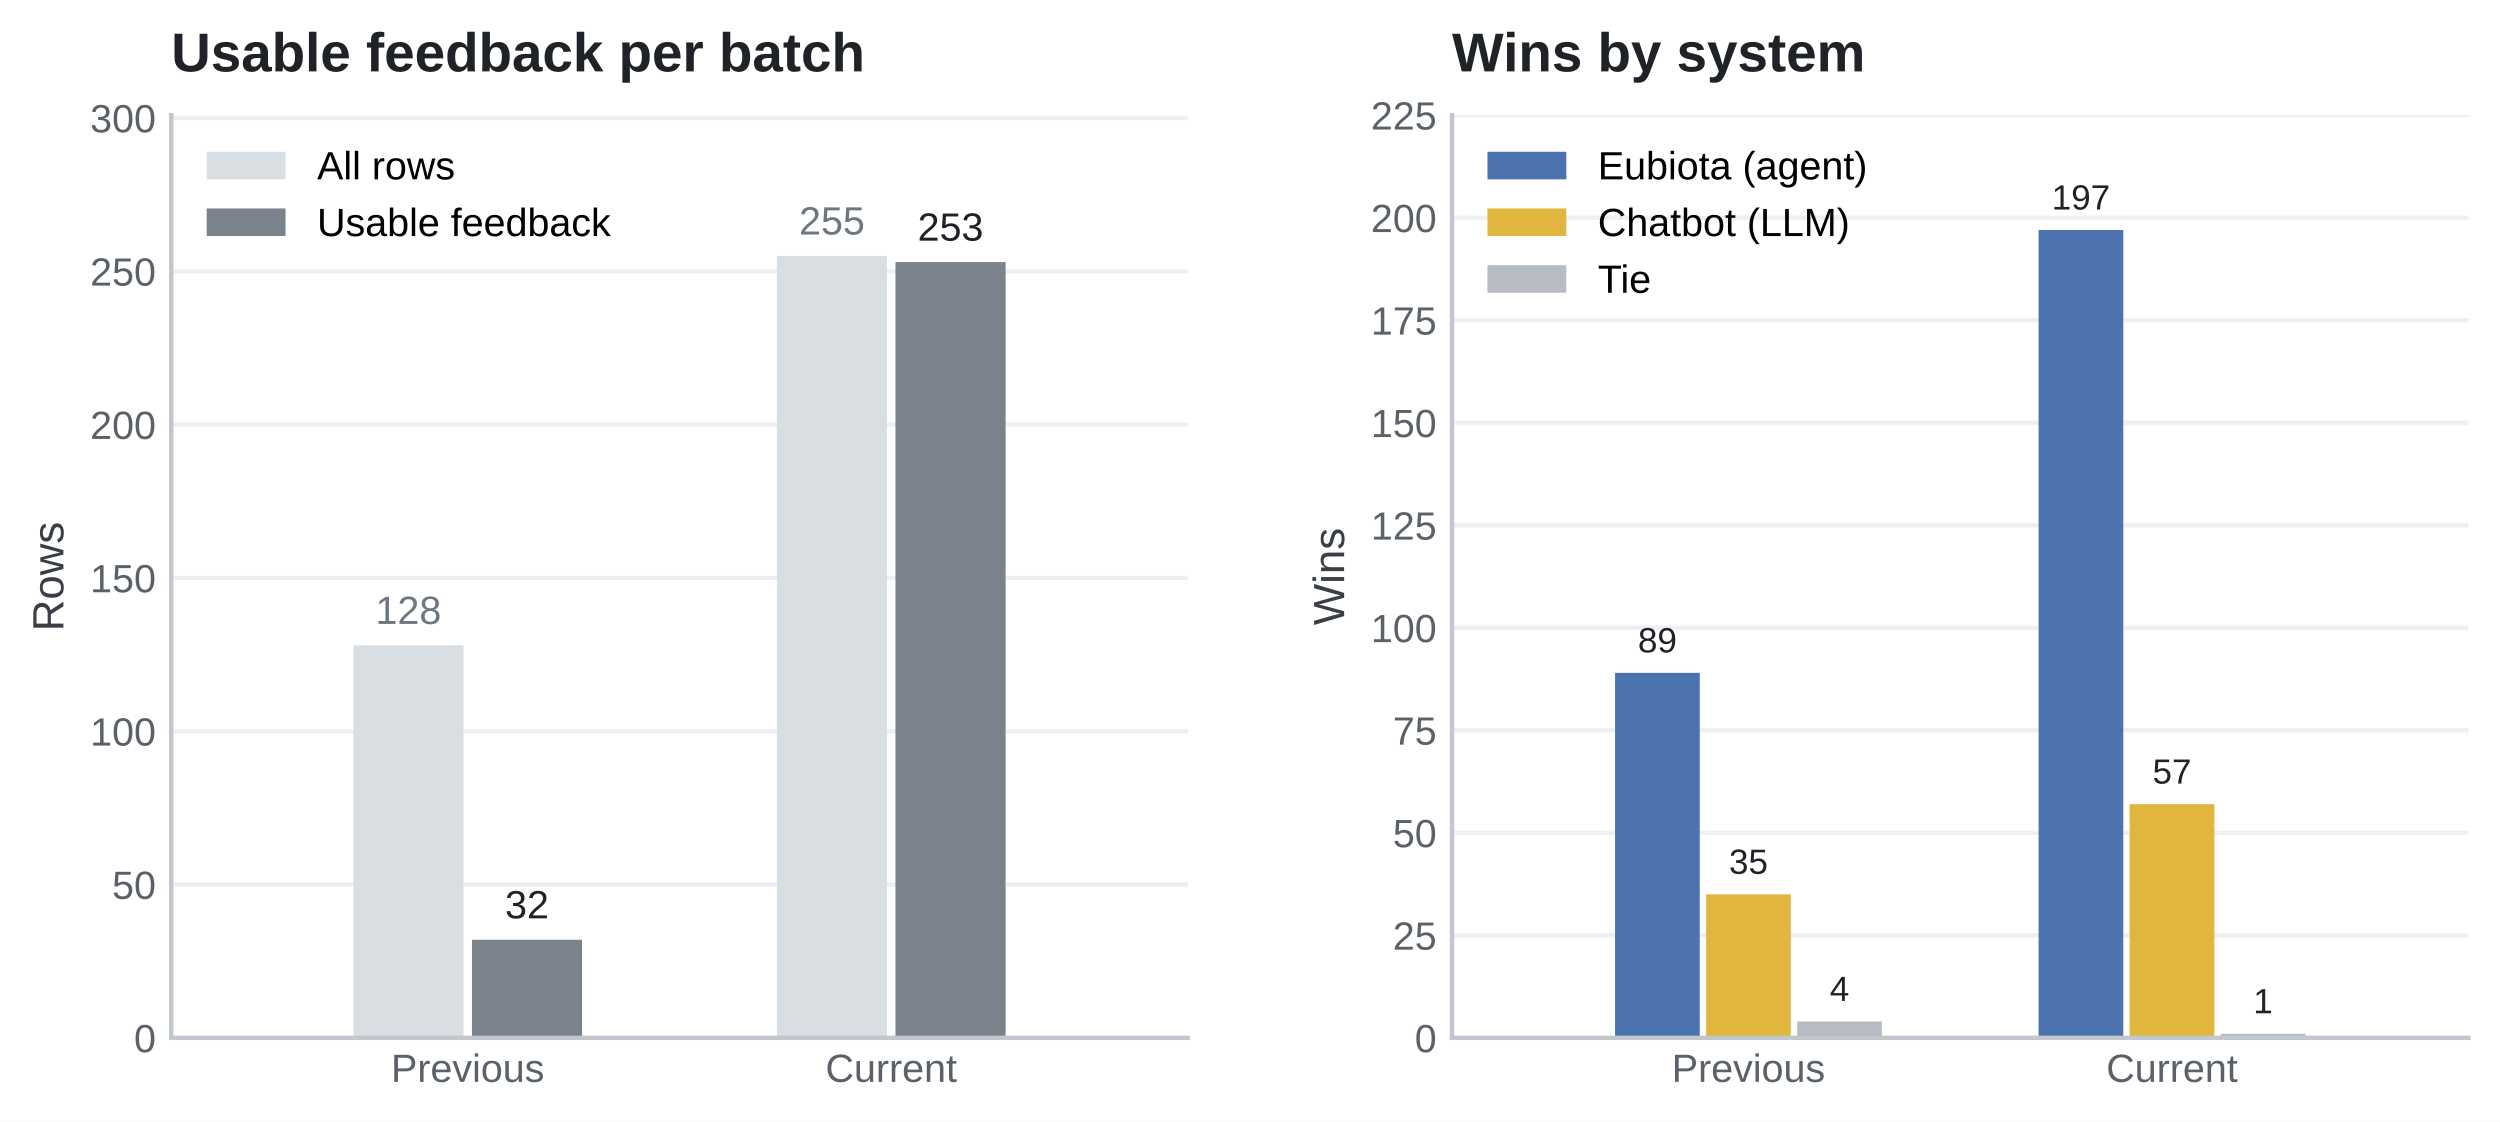
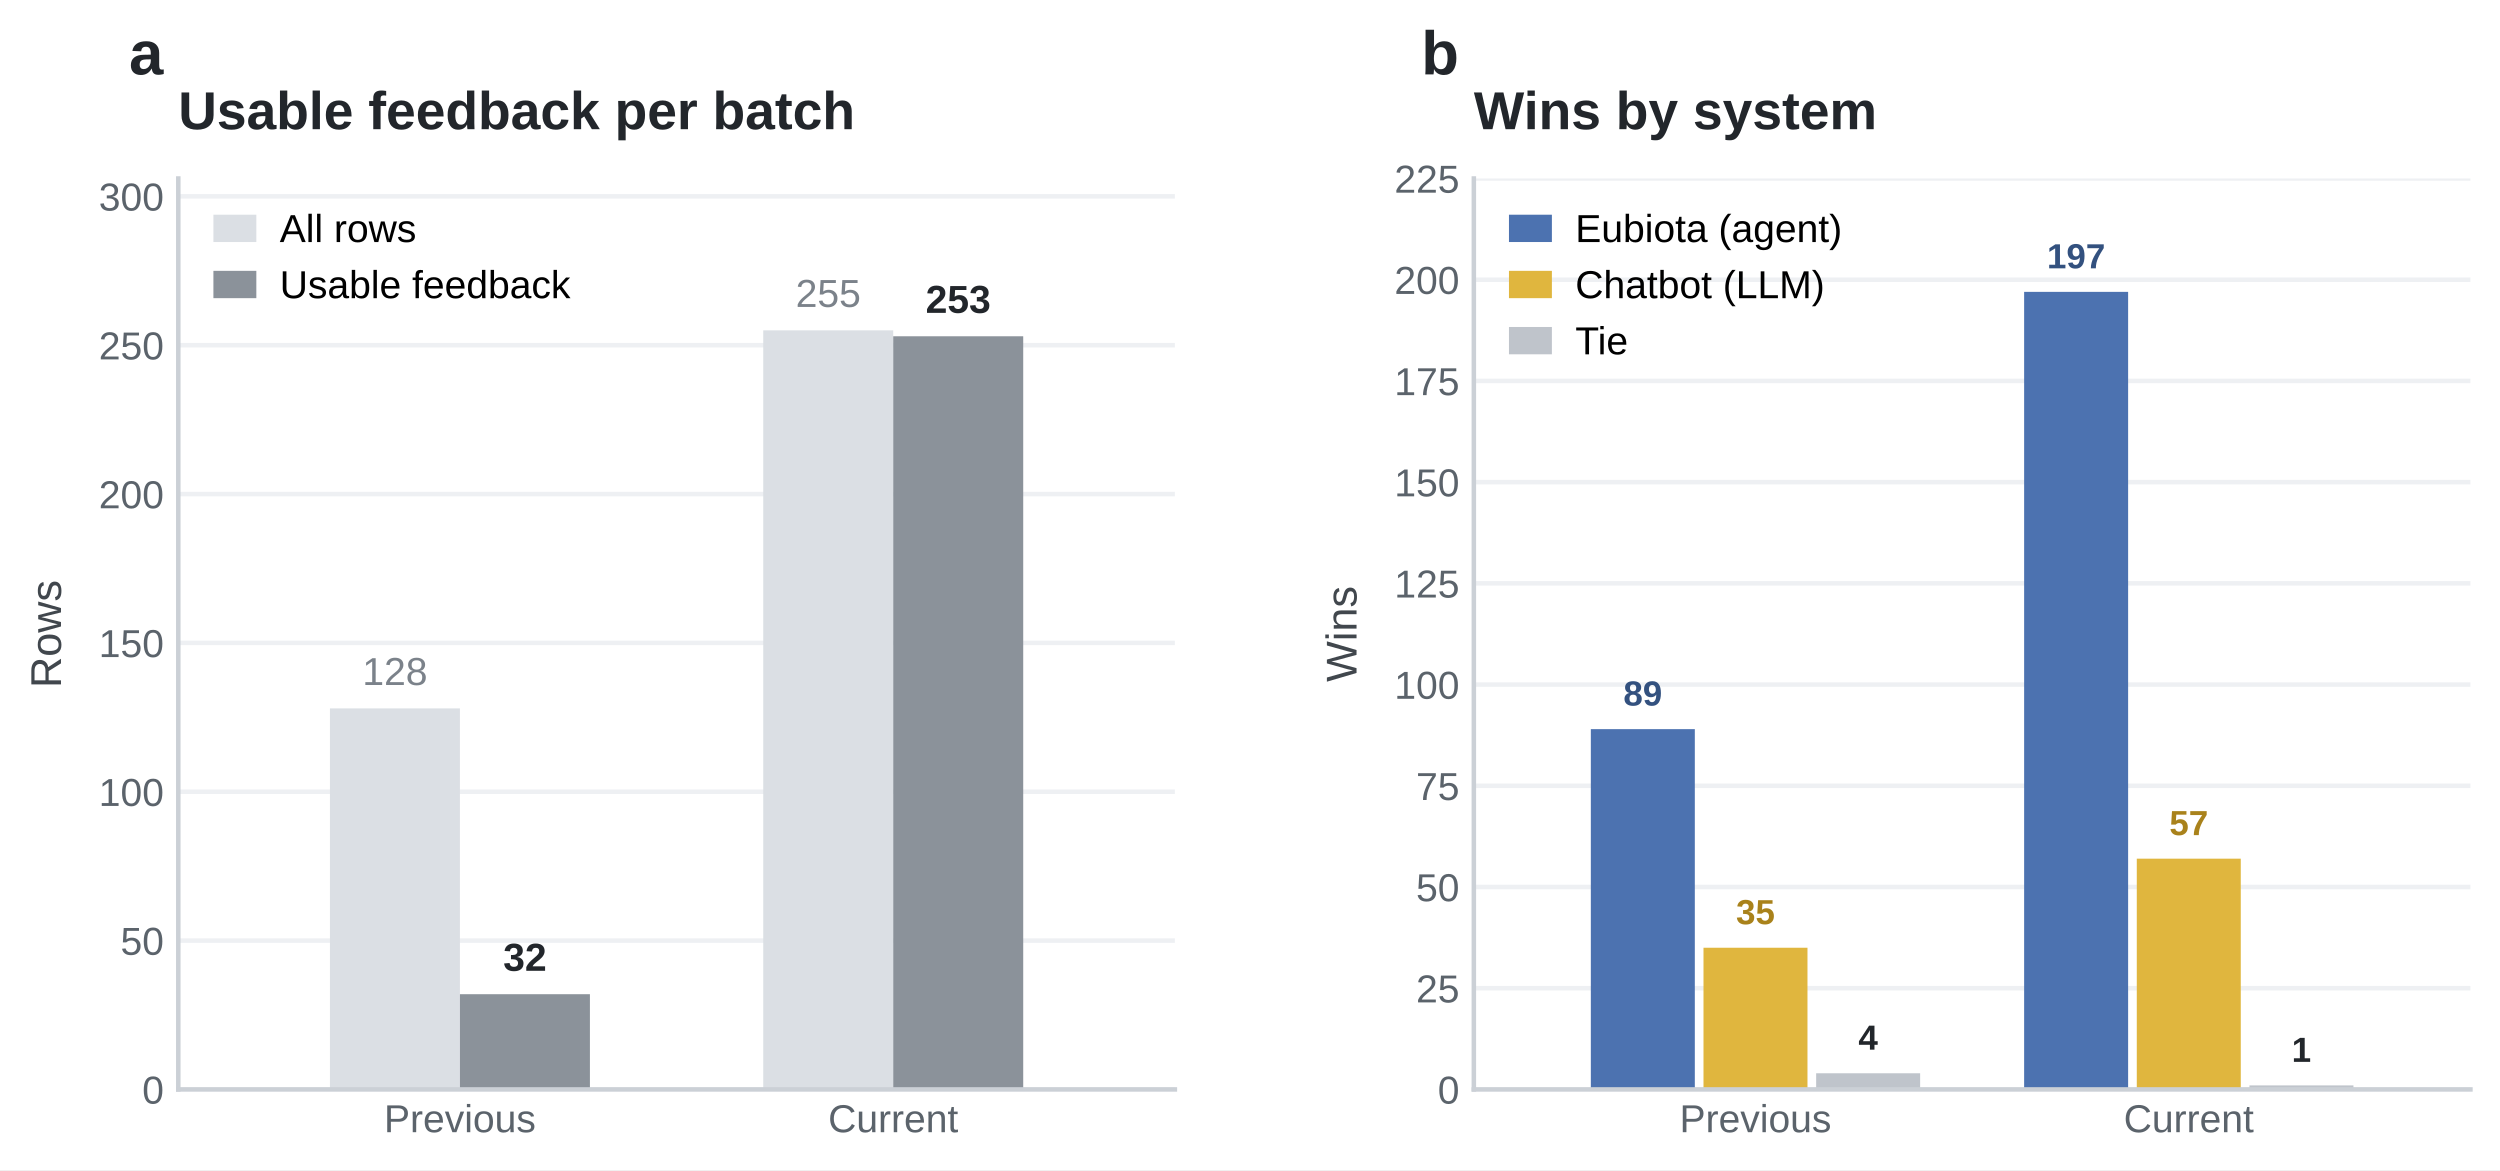
- <svg xmlns="http://www.w3.org/2000/svg" width="570.819pt" height="256.119pt" viewBox="0 0 570.819 256.119" version="1.1">
+ <svg xmlns="http://www.w3.org/2000/svg" width="608.603pt" height="284.829pt" viewBox="0 0 608.603 284.829" version="1.1">
  <defs>
    <style type="text/css">*{stroke-linejoin: round; stroke-linecap: butt}</style>
  </defs>
  <g id="figure_1">
    <g id="patch_1">
-       <path d="M 0 256.119  L 570.819 256.119  L 570.819 0  L 0 0  z " style="fill: #ffffff" />
+       <path d="M 0 284.829  L 608.603 284.829  L 608.603 0  L 0 0  z " style="fill: #ffffff" />
    </g>
    <g id="axes_1">
      <g id="patch_2">
-         <path d="M 39.099 236.972  L 271.188 236.972  L 271.188 26.3  L 39.099 26.3  z " style="fill: #ffffff" />
+         <path d="M 43.403 265.213  L 286.011 265.213  L 286.011 43.453  L 43.403 43.453  z " style="fill: #ffffff" />
      </g>
      <g id="matplotlib.axis_1">
        <g id="xtick_1">
          <g id="line2d_1" />
          <g id="text_1">
-             <text style="font-size: 9px; font-family: 'Arial'; text-anchor: middle; fill: #5a6169" x="106.792" y="247.025" transform="rotate(-0 106.7918 247.0246)">Previous</text>
+             <text style="font-size: 9.5px; font-family: 'Arial'; text-anchor: middle; fill: #5b636b" x="111.966" y="275.629" transform="rotate(-0 111.966 275.6294)">Previous</text>
          </g>
        </g>
        <g id="xtick_2">
          <g id="line2d_2" />
          <g id="text_2">
-             <text style="font-size: 9px; font-family: 'Arial'; text-anchor: middle; fill: #5a6169" x="203.495" y="247.025" transform="rotate(-0 203.4953 247.0246)">Current</text>
+             <text style="font-size: 9.5px; font-family: 'Arial'; text-anchor: middle; fill: #5b636b" x="217.448" y="275.629" transform="rotate(-0 217.448 275.6294)">Current</text>
          </g>
        </g>
      </g>
      <g id="matplotlib.axis_2">
        <g id="ytick_1">
          <g id="line2d_3">
-             <path d="M 39.099 236.972  L 271.188 236.972  " clip-path="url(#p1c794233eb)" style="fill: none; stroke: #edeff2; stroke-linecap: square" />
+             <path d="M 43.403 265.213  L 286.011 265.213  " clip-path="url(#pa8bf73349f)" style="fill: none; stroke: #eef0f3; stroke-width: 1.1; stroke-linecap: square" />
          </g>
          <g id="line2d_4" />
          <g id="text_3">
-             <text style="font-size: 9px; font-family: 'Arial'; text-anchor: end; fill: #5a6169" x="35.599" y="240.248" transform="rotate(-0 35.5993 240.2485)">0</text>
+             <text style="font-size: 9.5px; font-family: 'Arial'; text-anchor: end; fill: #5b636b" x="39.903" y="268.671" transform="rotate(-0 39.90268 268.6713)">0</text>
          </g>
        </g>
        <g id="ytick_2">
          <g id="line2d_5">
-             <path d="M 39.099 201.965  L 271.188 201.965  " clip-path="url(#p1c794233eb)" style="fill: none; stroke: #edeff2; stroke-linecap: square" />
+             <path d="M 43.403 228.978  L 286.011 228.978  " clip-path="url(#pa8bf73349f)" style="fill: none; stroke: #eef0f3; stroke-width: 1.1; stroke-linecap: square" />
          </g>
          <g id="line2d_6" />
          <g id="text_4">
-             <text style="font-size: 9px; font-family: 'Arial'; text-anchor: end; fill: #5a6169" x="35.599" y="205.241" transform="rotate(-0 35.5993 205.2415)">50</text>
+             <text style="font-size: 9.5px; font-family: 'Arial'; text-anchor: end; fill: #5b636b" x="39.903" y="232.436" transform="rotate(-0 39.90268 232.436)">50</text>
          </g>
        </g>
        <g id="ytick_3">
          <g id="line2d_7">
-             <path d="M 39.099 166.958  L 271.188 166.958  " clip-path="url(#p1c794233eb)" style="fill: none; stroke: #edeff2; stroke-linecap: square" />
+             <path d="M 43.403 192.743  L 286.011 192.743  " clip-path="url(#pa8bf73349f)" style="fill: none; stroke: #eef0f3; stroke-width: 1.1; stroke-linecap: square" />
          </g>
          <g id="line2d_8" />
          <g id="text_5">
-             <text style="font-size: 9px; font-family: 'Arial'; text-anchor: end; fill: #5a6169" x="35.599" y="170.235" transform="rotate(-0 35.5993 170.2345)">100</text>
+             <text style="font-size: 9.5px; font-family: 'Arial'; text-anchor: end; fill: #5b636b" x="39.903" y="196.201" transform="rotate(-0 39.90268 196.2007)">100</text>
          </g>
        </g>
        <g id="ytick_4">
          <g id="line2d_9">
-             <path d="M 39.099 131.951  L 271.188 131.951  " clip-path="url(#p1c794233eb)" style="fill: none; stroke: #edeff2; stroke-linecap: square" />
+             <path d="M 43.403 156.507  L 286.011 156.507  " clip-path="url(#pa8bf73349f)" style="fill: none; stroke: #eef0f3; stroke-width: 1.1; stroke-linecap: square" />
          </g>
          <g id="line2d_10" />
          <g id="text_6">
-             <text style="font-size: 9px; font-family: 'Arial'; text-anchor: end; fill: #5a6169" x="35.599" y="135.228" transform="rotate(-0 35.5993 135.2275)">150</text>
+             <text style="font-size: 9.5px; font-family: 'Arial'; text-anchor: end; fill: #5b636b" x="39.903" y="159.965" transform="rotate(-0 39.90268 159.9654)">150</text>
          </g>
        </g>
        <g id="ytick_5">
          <g id="line2d_11">
-             <path d="M 39.099 96.944  L 271.188 96.944  " clip-path="url(#p1c794233eb)" style="fill: none; stroke: #edeff2; stroke-linecap: square" />
+             <path d="M 43.403 120.272  L 286.011 120.272  " clip-path="url(#pa8bf73349f)" style="fill: none; stroke: #eef0f3; stroke-width: 1.1; stroke-linecap: square" />
          </g>
          <g id="line2d_12" />
          <g id="text_7">
-             <text style="font-size: 9px; font-family: 'Arial'; text-anchor: end; fill: #5a6169" x="35.599" y="100.221" transform="rotate(-0 35.5993 100.2205)">200</text>
+             <text style="font-size: 9.5px; font-family: 'Arial'; text-anchor: end; fill: #5b636b" x="39.903" y="123.73" transform="rotate(-0 39.90268 123.7301)">200</text>
          </g>
        </g>
        <g id="ytick_6">
          <g id="line2d_13">
-             <path d="M 39.099 61.937  L 271.188 61.937  " clip-path="url(#p1c794233eb)" style="fill: none; stroke: #edeff2; stroke-linecap: square" />
+             <path d="M 43.403 84.037  L 286.011 84.037  " clip-path="url(#pa8bf73349f)" style="fill: none; stroke: #eef0f3; stroke-width: 1.1; stroke-linecap: square" />
          </g>
          <g id="line2d_14" />
          <g id="text_8">
-             <text style="font-size: 9px; font-family: 'Arial'; text-anchor: end; fill: #5a6169" x="35.599" y="65.214" transform="rotate(-0 35.5993 65.21357)">250</text>
+             <text style="font-size: 9.5px; font-family: 'Arial'; text-anchor: end; fill: #5b636b" x="39.903" y="87.495" transform="rotate(-0 39.90268 87.49481)">250</text>
          </g>
        </g>
        <g id="ytick_7">
          <g id="line2d_15">
-             <path d="M 39.099 26.93  L 271.188 26.93  " clip-path="url(#p1c794233eb)" style="fill: none; stroke: #edeff2; stroke-linecap: square" />
+             <path d="M 43.403 47.801  L 286.011 47.801  " clip-path="url(#pa8bf73349f)" style="fill: none; stroke: #eef0f3; stroke-width: 1.1; stroke-linecap: square" />
          </g>
          <g id="line2d_16" />
          <g id="text_9">
-             <text style="font-size: 9px; font-family: 'Arial'; text-anchor: end; fill: #5a6169" x="35.599" y="30.207" transform="rotate(-0 35.5993 30.20659)">300</text>
+             <text style="font-size: 9.5px; font-family: 'Arial'; text-anchor: end; fill: #5b636b" x="39.903" y="51.26" transform="rotate(-0 39.90268 51.25951)">300</text>
          </g>
        </g>
        <g id="text_10">
-           <text style="font-size: 10px; font-family: 'Arial'; text-anchor: middle; fill: #3a3f45" x="14.48" y="131.636" transform="rotate(-90 14.48027 131.6363)">Rows</text>
+           <text style="font-size: 10.5px; font-family: 'Arial'; text-anchor: middle; fill: #41474d" x="14.844" y="154.333" transform="rotate(-90 14.84429 154.3331)">Rows</text>
        </g>
      </g>
      <g id="patch_3">
-         <path d="M 80.682 236.972  L 105.825 236.972  L 105.825 147.354  L 80.682 147.354  z " clip-path="url(#p1c794233eb)" style="fill: #d9dee3" />
+         <path d="M 80.321 265.213  L 111.966 265.213  L 111.966 172.451  L 80.321 172.451  z " clip-path="url(#pa8bf73349f)" style="fill: #dbdfe4" />
      </g>
      <g id="patch_4">
-         <path d="M 177.385 236.972  L 202.528 236.972  L 202.528 58.437  L 177.385 58.437  z " clip-path="url(#p1c794233eb)" style="fill: #d9dee3" />
+         <path d="M 185.803 265.213  L 217.448 265.213  L 217.448 80.413  L 185.803 80.413  z " clip-path="url(#pa8bf73349f)" style="fill: #dbdfe4" />
      </g>
      <g id="patch_5">
-         <path d="M 107.759 236.972  L 132.902 236.972  L 132.902 214.568  L 107.759 214.568  z " clip-path="url(#p1c794233eb)" style="fill: #7a828b" />
+         <path d="M 111.966 265.213  L 143.611 265.213  L 143.611 242.023  L 111.966 242.023  z " clip-path="url(#pa8bf73349f)" style="fill: #8b929a" />
      </g>
      <g id="patch_6">
-         <path d="M 204.462 236.972  L 229.605 236.972  L 229.605 59.837  L 204.462 59.837  z " clip-path="url(#p1c794233eb)" style="fill: #7a828b" />
+         <path d="M 217.448 265.213  L 249.093 265.213  L 249.093 81.863  L 217.448 81.863  z " clip-path="url(#pa8bf73349f)" style="fill: #8b929a" />
      </g>
      <g id="patch_7">
-         <path d="M 39.099 236.972  L 39.099 26.3  " style="fill: none; stroke: #c2c7cd; stroke-linejoin: miter; stroke-linecap: square" />
+         <path d="M 43.403 265.213  L 43.403 43.453  " style="fill: none; stroke: #cbd0d6; stroke-width: 1.1; stroke-linejoin: miter; stroke-linecap: square" />
      </g>
      <g id="patch_8">
-         <path d="M 39.099 236.972  L 271.188 236.972  " style="fill: none; stroke: #c2c7cd; stroke-linejoin: miter; stroke-linecap: square" />
+         <path d="M 43.403 265.213  L 286.011 265.213  " style="fill: none; stroke: #cbd0d6; stroke-width: 1.1; stroke-linejoin: miter; stroke-linecap: square" />
      </g>
      <g id="text_11">
-         <text style="font-size: 9px; font-family: 'Arial'; text-anchor: middle; fill: #6e7681" x="93.253" y="142.46" transform="rotate(-0 93.25328 142.4604)">128</text>
+         <text style="font-size: 9.5px; font-family: 'Arial'; text-anchor: middle; fill: #7b828a" x="96.144" y="166.756" transform="rotate(-0 96.1437 166.7555)">128</text>
      </g>
      <g id="text_12">
-         <text style="font-size: 9px; font-family: 'Arial'; text-anchor: middle; fill: #6e7681" x="189.957" y="53.543" transform="rotate(-0 189.9568 53.54271)">255</text>
+         <text style="font-weight: 700; font-size: 9.5px; font-family: 'Arial'; text-anchor: middle; fill: #22262b" x="127.788" y="236.327" transform="rotate(-0 127.7883 236.3273)">32</text>
      </g>
      <g id="text_13">
-         <text style="font-size: 9px; font-family: 'Arial'; text-anchor: middle; fill: #1f2328" x="120.33" y="209.674" transform="rotate(-0 120.3303 209.6738)">32</text>
+         <text style="font-size: 9.5px; font-family: 'Arial'; text-anchor: middle; fill: #7b828a" x="201.626" y="74.718" transform="rotate(-0 201.6257 74.71788)">255</text>
      </g>
      <g id="text_14">
-         <text style="font-size: 9px; font-family: 'Arial'; text-anchor: middle; fill: #1f2328" x="217.034" y="54.943" transform="rotate(-0 217.0338 54.94299)">253</text>
+         <text style="font-weight: 700; font-size: 9.5px; font-family: 'Arial'; text-anchor: middle; fill: #22262b" x="233.27" y="76.167" transform="rotate(-0 233.2704 76.16729)">253</text>
      </g>
      <g id="text_15">
-         <text style="font-weight: 700; font-size: 12.5px; font-family: 'Arial'; text-anchor: start; fill: #1f2328" x="39.099" y="16.3" transform="rotate(-0 39.0993 16.30034)">Usable feedback per batch</text>
+         <text style="font-weight: 700; font-size: 15px; font-family: 'Arial'; text-anchor: end; fill: #22262b" x="39.764" y="18.12" transform="rotate(-0 39.76355 18.12041)">a</text>
+       </g>
+       <g id="text_16">
+         <text style="font-weight: 700; font-size: 13px; font-family: 'Arial'; text-anchor: start; fill: #22262b" x="43.403" y="31.453" transform="rotate(-0 43.40268 31.45315)">Usable feedback per batch</text>
      </g>
      <g id="legend_1">
        <g id="patch_9">
-           <path d="M 47.199 40.953  L 65.199 40.953  L 65.199 34.653  L 47.199 34.653  z " style="fill: #d9dee3" />
-         </g>
-         <g id="text_16">
-           <text style="font-size: 9px; font-family: 'Arial'; text-anchor: start" x="72.399" y="40.953" transform="rotate(-0 72.3993 40.95259)">All rows</text>
+           <path d="M 51.953 58.919  L 62.403 58.919  L 62.403 52.269  L 51.953 52.269  z " style="fill: #dbdfe4" />
+         </g>
+         <g id="text_17">
+           <text style="font-size: 9.5px; font-family: 'Arial'; text-anchor: start" x="68.103" y="58.919" transform="rotate(-0 68.10268 58.91941)">All rows</text>
        </g>
        <g id="patch_10">
-           <path d="M 47.199 53.899  L 65.199 53.899  L 65.199 47.599  L 47.199 47.599  z " style="fill: #7a828b" />
-         </g>
-         <g id="text_17">
-           <text style="font-size: 9px; font-family: 'Arial'; text-anchor: start" x="72.399" y="53.899" transform="rotate(-0 72.3993 53.89888)">Usable feedback</text>
+           <path d="M 51.953 72.585  L 62.403 72.585  L 62.403 65.935  L 51.953 65.935  z " style="fill: #8b929a" />
+         </g>
+         <g id="text_18">
+           <text style="font-size: 9.5px; font-family: 'Arial'; text-anchor: start" x="68.103" y="72.585" transform="rotate(-0 68.10268 72.58494)">Usable feedback</text>
        </g>
      </g>
    </g>
    <g id="axes_2">
      <g id="patch_11">
-         <path d="M 331.531 236.972  L 563.619 236.972  L 563.619 26.3  L 331.531 26.3  z " style="fill: #ffffff" />
+         <path d="M 358.794 265.213  L 601.403 265.213  L 601.403 43.453  L 358.794 43.453  z " style="fill: #ffffff" />
      </g>
      <g id="matplotlib.axis_3">
        <g id="xtick_3">
          <g id="line2d_17" />
-           <g id="text_18">
-             <text style="font-size: 9px; font-family: 'Arial'; text-anchor: middle; fill: #5a6169" x="399.223" y="247.025" transform="rotate(-0 399.2233 247.0246)">Previous</text>
+           <g id="text_19">
+             <text style="font-size: 9.5px; font-family: 'Arial'; text-anchor: middle; fill: #5b636b" x="427.357" y="275.629" transform="rotate(-0 427.3573 275.6294)">Previous</text>
          </g>
        </g>
        <g id="xtick_4">
          <g id="line2d_18" />
-           <g id="text_19">
-             <text style="font-size: 9px; font-family: 'Arial'; text-anchor: middle; fill: #5a6169" x="495.927" y="247.025" transform="rotate(-0 495.9268 247.0246)">Current</text>
+           <g id="text_20">
+             <text style="font-size: 9.5px; font-family: 'Arial'; text-anchor: middle; fill: #5b636b" x="532.839" y="275.629" transform="rotate(-0 532.8393 275.6294)">Current</text>
          </g>
        </g>
      </g>
      <g id="matplotlib.axis_4">
        <g id="ytick_8">
          <g id="line2d_19">
-             <path d="M 331.531 236.972  L 563.619 236.972  " clip-path="url(#pf1597115cf)" style="fill: none; stroke: #edeff2; stroke-linecap: square" />
+             <path d="M 358.794 265.213  L 601.403 265.213  " clip-path="url(#p4b3ebf1742)" style="fill: none; stroke: #eef0f3; stroke-width: 1.1; stroke-linecap: square" />
          </g>
          <g id="line2d_20" />
-           <g id="text_20">
-             <text style="font-size: 9px; font-family: 'Arial'; text-anchor: end; fill: #5a6169" x="328.031" y="240.248" transform="rotate(-0 328.0308 240.2485)">0</text>
+           <g id="text_21">
+             <text style="font-size: 9.5px; font-family: 'Arial'; text-anchor: end; fill: #5b636b" x="355.294" y="268.671" transform="rotate(-0 355.294 268.6713)">0</text>
          </g>
        </g>
        <g id="ytick_9">
          <g id="line2d_21">
-             <path d="M 331.531 213.564  L 563.619 213.564  " clip-path="url(#pf1597115cf)" style="fill: none; stroke: #edeff2; stroke-linecap: square" />
+             <path d="M 358.794 240.573  L 601.403 240.573  " clip-path="url(#p4b3ebf1742)" style="fill: none; stroke: #eef0f3; stroke-width: 1.1; stroke-linecap: square" />
          </g>
          <g id="line2d_22" />
-           <g id="text_21">
-             <text style="font-size: 9px; font-family: 'Arial'; text-anchor: end; fill: #5a6169" x="328.031" y="216.84" transform="rotate(-0 328.0308 216.8405)">25</text>
+           <g id="text_22">
+             <text style="font-size: 9.5px; font-family: 'Arial'; text-anchor: end; fill: #5b636b" x="355.294" y="244.031" transform="rotate(-0 355.294 244.0313)">25</text>
          </g>
        </g>
        <g id="ytick_10">
          <g id="line2d_23">
-             <path d="M 331.531 190.156  L 563.619 190.156  " clip-path="url(#pf1597115cf)" style="fill: none; stroke: #edeff2; stroke-linecap: square" />
+             <path d="M 358.794 215.933  L 601.403 215.933  " clip-path="url(#p4b3ebf1742)" style="fill: none; stroke: #eef0f3; stroke-width: 1.1; stroke-linecap: square" />
          </g>
          <g id="line2d_24" />
-           <g id="text_22">
-             <text style="font-size: 9px; font-family: 'Arial'; text-anchor: end; fill: #5a6169" x="328.031" y="193.432" transform="rotate(-0 328.0308 193.4325)">50</text>
+           <g id="text_23">
+             <text style="font-size: 9.5px; font-family: 'Arial'; text-anchor: end; fill: #5b636b" x="355.294" y="219.391" transform="rotate(-0 355.294 219.3913)">50</text>
          </g>
        </g>
        <g id="ytick_11">
          <g id="line2d_25">
-             <path d="M 331.531 166.748  L 563.619 166.748  " clip-path="url(#pf1597115cf)" style="fill: none; stroke: #edeff2; stroke-linecap: square" />
+             <path d="M 358.794 191.293  L 601.403 191.293  " clip-path="url(#p4b3ebf1742)" style="fill: none; stroke: #eef0f3; stroke-width: 1.1; stroke-linecap: square" />
          </g>
          <g id="line2d_26" />
-           <g id="text_23">
-             <text style="font-size: 9px; font-family: 'Arial'; text-anchor: end; fill: #5a6169" x="328.031" y="170.024" transform="rotate(-0 328.0308 170.0245)">75</text>
+           <g id="text_24">
+             <text style="font-size: 9.5px; font-family: 'Arial'; text-anchor: end; fill: #5b636b" x="355.294" y="194.751" transform="rotate(-0 355.294 194.7513)">75</text>
          </g>
        </g>
        <g id="ytick_12">
          <g id="line2d_27">
-             <path d="M 331.531 143.34  L 563.619 143.34  " clip-path="url(#pf1597115cf)" style="fill: none; stroke: #edeff2; stroke-linecap: square" />
+             <path d="M 358.794 166.653  L 601.403 166.653  " clip-path="url(#p4b3ebf1742)" style="fill: none; stroke: #eef0f3; stroke-width: 1.1; stroke-linecap: square" />
          </g>
          <g id="line2d_28" />
-           <g id="text_24">
-             <text style="font-size: 9px; font-family: 'Arial'; text-anchor: end; fill: #5a6169" x="328.031" y="146.616" transform="rotate(-0 328.0308 146.6165)">100</text>
+           <g id="text_25">
+             <text style="font-size: 9.5px; font-family: 'Arial'; text-anchor: end; fill: #5b636b" x="355.294" y="170.111" transform="rotate(-0 355.294 170.1113)">100</text>
          </g>
        </g>
        <g id="ytick_13">
          <g id="line2d_29">
-             <path d="M 331.531 119.932  L 563.619 119.932  " clip-path="url(#pf1597115cf)" style="fill: none; stroke: #edeff2; stroke-linecap: square" />
+             <path d="M 358.794 142.013  L 601.403 142.013  " clip-path="url(#p4b3ebf1742)" style="fill: none; stroke: #eef0f3; stroke-width: 1.1; stroke-linecap: square" />
          </g>
          <g id="line2d_30" />
-           <g id="text_25">
-             <text style="font-size: 9px; font-family: 'Arial'; text-anchor: end; fill: #5a6169" x="328.031" y="123.208" transform="rotate(-0 328.0308 123.2085)">125</text>
+           <g id="text_26">
+             <text style="font-size: 9.5px; font-family: 'Arial'; text-anchor: end; fill: #5b636b" x="355.294" y="145.471" transform="rotate(-0 355.294 145.4713)">125</text>
          </g>
        </g>
        <g id="ytick_14">
          <g id="line2d_31">
-             <path d="M 331.531 96.524  L 563.619 96.524  " clip-path="url(#pf1597115cf)" style="fill: none; stroke: #edeff2; stroke-linecap: square" />
+             <path d="M 358.794 117.373  L 601.403 117.373  " clip-path="url(#p4b3ebf1742)" style="fill: none; stroke: #eef0f3; stroke-width: 1.1; stroke-linecap: square" />
          </g>
          <g id="line2d_32" />
-           <g id="text_26">
-             <text style="font-size: 9px; font-family: 'Arial'; text-anchor: end; fill: #5a6169" x="328.031" y="99.8" transform="rotate(-0 328.0308 99.80047)">150</text>
+           <g id="text_27">
+             <text style="font-size: 9.5px; font-family: 'Arial'; text-anchor: end; fill: #5b636b" x="355.294" y="120.831" transform="rotate(-0 355.294 120.8313)">150</text>
          </g>
        </g>
        <g id="ytick_15">
          <g id="line2d_33">
-             <path d="M 331.531 73.116  L 563.619 73.116  " clip-path="url(#pf1597115cf)" style="fill: none; stroke: #edeff2; stroke-linecap: square" />
+             <path d="M 358.794 92.733  L 601.403 92.733  " clip-path="url(#p4b3ebf1742)" style="fill: none; stroke: #eef0f3; stroke-width: 1.1; stroke-linecap: square" />
          </g>
          <g id="line2d_34" />
-           <g id="text_27">
-             <text style="font-size: 9px; font-family: 'Arial'; text-anchor: end; fill: #5a6169" x="328.031" y="76.392" transform="rotate(-0 328.0308 76.39247)">175</text>
+           <g id="text_28">
+             <text style="font-size: 9.5px; font-family: 'Arial'; text-anchor: end; fill: #5b636b" x="355.294" y="96.191" transform="rotate(-0 355.294 96.19128)">175</text>
          </g>
        </g>
        <g id="ytick_16">
          <g id="line2d_35">
-             <path d="M 331.531 49.708  L 563.619 49.708  " clip-path="url(#pf1597115cf)" style="fill: none; stroke: #edeff2; stroke-linecap: square" />
+             <path d="M 358.794 68.093  L 601.403 68.093  " clip-path="url(#p4b3ebf1742)" style="fill: none; stroke: #eef0f3; stroke-width: 1.1; stroke-linecap: square" />
          </g>
          <g id="line2d_36" />
-           <g id="text_28">
-             <text style="font-size: 9px; font-family: 'Arial'; text-anchor: end; fill: #5a6169" x="328.031" y="52.984" transform="rotate(-0 328.0308 52.98447)">200</text>
+           <g id="text_29">
+             <text style="font-size: 9.5px; font-family: 'Arial'; text-anchor: end; fill: #5b636b" x="355.294" y="71.551" transform="rotate(-0 355.294 71.55128)">200</text>
          </g>
        </g>
        <g id="ytick_17">
          <g id="line2d_37">
-             <path d="M 331.531 26.3  L 563.619 26.3  " clip-path="url(#pf1597115cf)" style="fill: none; stroke: #edeff2; stroke-linecap: square" />
+             <path d="M 358.794 43.453  L 601.403 43.453  " clip-path="url(#p4b3ebf1742)" style="fill: none; stroke: #eef0f3; stroke-width: 1.1; stroke-linecap: square" />
          </g>
          <g id="line2d_38" />
-           <g id="text_29">
-             <text style="font-size: 9px; font-family: 'Arial'; text-anchor: end; fill: #5a6169" x="328.031" y="29.576" transform="rotate(-0 328.0308 29.57646)">225</text>
-           </g>
-         </g>
-         <g id="text_30">
-           <text style="font-size: 10px; font-family: 'Arial'; text-anchor: middle; fill: #3a3f45" x="306.912" y="131.636" transform="rotate(-90 306.9118 131.6363)">Wins</text>
+           <g id="text_30">
+             <text style="font-size: 9.5px; font-family: 'Arial'; text-anchor: end; fill: #5b636b" x="355.294" y="46.911" transform="rotate(-0 355.294 46.91128)">225</text>
+           </g>
+         </g>
+         <g id="text_31">
+           <text style="font-size: 10.5px; font-family: 'Arial'; text-anchor: middle; fill: #41474d" x="330.236" y="154.333" transform="rotate(-90 330.2356 154.3331)">Wins</text>
        </g>
      </g>
      <g id="patch_12">
-         <path d="M 368.762 236.972  L 388.102 236.972  L 388.102 153.64  L 368.762 153.64  z " clip-path="url(#pf1597115cf)" style="fill: #4c72b0" />
+         <path d="M 387.274 265.213  L 412.59 265.213  L 412.59 177.495  L 387.274 177.495  z " clip-path="url(#p4b3ebf1742)" style="fill: #4c72b0" />
      </g>
      <g id="patch_13">
-         <path d="M 465.465 236.972  L 484.806 236.972  L 484.806 52.517  L 465.465 52.517  z " clip-path="url(#pf1597115cf)" style="fill: #4c72b0" />
+         <path d="M 492.756 265.213  L 518.072 265.213  L 518.072 71.05  L 492.756 71.05  z " clip-path="url(#p4b3ebf1742)" style="fill: #4c72b0" />
      </g>
      <g id="patch_14">
-         <path d="M 389.553 236.972  L 408.894 236.972  L 408.894 204.201  L 389.553 204.201  z " clip-path="url(#pf1597115cf)" style="fill: #e0b63e" />
+         <path d="M 414.699 265.213  L 440.015 265.213  L 440.015 230.717  L 414.699 230.717  z " clip-path="url(#p4b3ebf1742)" style="fill: #e0b63e" />
      </g>
      <g id="patch_15">
-         <path d="M 486.256 236.972  L 505.597 236.972  L 505.597 183.602  L 486.256 183.602  z " clip-path="url(#pf1597115cf)" style="fill: #e0b63e" />
+         <path d="M 520.182 265.213  L 545.497 265.213  L 545.497 209.034  L 520.182 209.034  z " clip-path="url(#p4b3ebf1742)" style="fill: #e0b63e" />
      </g>
      <g id="patch_16">
-         <path d="M 410.344 236.972  L 429.685 236.972  L 429.685 233.227  L 410.344 233.227  z " clip-path="url(#pf1597115cf)" style="fill: #b7bcc2" />
+         <path d="M 442.125 265.213  L 467.44 265.213  L 467.44 261.271  L 442.125 261.271  z " clip-path="url(#p4b3ebf1742)" style="fill: #bfc4cb" />
      </g>
      <g id="patch_17">
-         <path d="M 507.048 236.972  L 526.388 236.972  L 526.388 236.036  L 507.048 236.036  z " clip-path="url(#pf1597115cf)" style="fill: #b7bcc2" />
+         <path d="M 547.607 265.213  L 572.923 265.213  L 572.923 264.228  L 547.607 264.228  z " clip-path="url(#p4b3ebf1742)" style="fill: #bfc4cb" />
      </g>
      <g id="patch_18">
-         <path d="M 331.531 236.972  L 331.531 26.3  " style="fill: none; stroke: #c2c7cd; stroke-linejoin: miter; stroke-linecap: square" />
+         <path d="M 358.794 265.213  L 358.794 43.453  " style="fill: none; stroke: #cbd0d6; stroke-width: 1.1; stroke-linejoin: miter; stroke-linecap: square" />
      </g>
      <g id="patch_19">
-         <path d="M 331.531 236.972  L 563.619 236.972  " style="fill: none; stroke: #c2c7cd; stroke-linejoin: miter; stroke-linecap: square" />
-       </g>
-       <g id="text_31">
-         <text style="font-size: 8px; font-family: 'Arial'; text-anchor: middle; fill: #1f2328" x="378.432" y="148.956" transform="rotate(-0 378.432 148.9563)">89</text>
+         <path d="M 358.794 265.213  L 601.403 265.213  " style="fill: none; stroke: #cbd0d6; stroke-width: 1.1; stroke-linejoin: miter; stroke-linecap: square" />
      </g>
      <g id="text_32">
-         <text style="font-size: 8px; font-family: 'Arial'; text-anchor: middle; fill: #1f2328" x="475.136" y="47.834" transform="rotate(-0 475.1356 47.83371)">197</text>
+         <text style="font-weight: 700; font-size: 8.5px; font-family: 'Arial'; text-anchor: middle; fill: #33517f" x="399.932" y="171.764" transform="rotate(-0 399.932 171.7635)">89</text>
      </g>
      <g id="text_33">
-         <text style="font-size: 8px; font-family: 'Arial'; text-anchor: middle; fill: #1f2328" x="399.223" y="199.518" transform="rotate(-0 399.2233 199.5175)">35</text>
+         <text style="font-weight: 700; font-size: 8.5px; font-family: 'Arial'; text-anchor: middle; fill: #33517f" x="505.414" y="65.319" transform="rotate(-0 505.414 65.31873)">197</text>
      </g>
      <g id="text_34">
-         <text style="font-size: 8px; font-family: 'Arial'; text-anchor: middle; fill: #1f2328" x="495.927" y="178.919" transform="rotate(-0 495.9268 178.9185)">57</text>
+         <text style="font-weight: 700; font-size: 8.5px; font-family: 'Arial'; text-anchor: middle; fill: #a9821b" x="427.357" y="224.986" transform="rotate(-0 427.3573 224.9859)">35</text>
      </g>
      <g id="text_35">
-         <text style="font-size: 8px; font-family: 'Arial'; text-anchor: middle; fill: #1f2328" x="420.015" y="228.543" transform="rotate(-0 420.0145 228.5435)">4</text>
+         <text style="font-weight: 700; font-size: 8.5px; font-family: 'Arial'; text-anchor: middle; fill: #a9821b" x="532.839" y="203.303" transform="rotate(-0 532.8393 203.3027)">57</text>
      </g>
      <g id="text_36">
-         <text style="font-size: 8px; font-family: 'Arial'; text-anchor: middle; fill: #1f2328" x="516.718" y="231.352" transform="rotate(-0 516.7181 231.3524)">1</text>
+         <text style="font-weight: 700; font-size: 8.5px; font-family: 'Arial'; text-anchor: middle; fill: #22262b" x="454.783" y="255.54" transform="rotate(-0 454.7826 255.5395)">4</text>
      </g>
      <g id="text_37">
-         <text style="font-weight: 700; font-size: 12.5px; font-family: 'Arial'; text-anchor: start; fill: #1f2328" x="331.531" y="16.3" transform="rotate(-0 331.5308 16.30034)">Wins by system</text>
+         <text style="font-weight: 700; font-size: 8.5px; font-family: 'Arial'; text-anchor: middle; fill: #22262b" x="560.265" y="258.496" transform="rotate(-0 560.2647 258.4963)">1</text>
+       </g>
+       <g id="text_38">
+         <text style="font-weight: 700; font-size: 15px; font-family: 'Arial'; text-anchor: end; fill: #22262b" x="355.155" y="18.12" transform="rotate(-0 355.1549 18.12041)">b</text>
+       </g>
+       <g id="text_39">
+         <text style="font-weight: 700; font-size: 13px; font-family: 'Arial'; text-anchor: start; fill: #22262b" x="358.794" y="31.453" transform="rotate(-0 358.794 31.45315)">Wins by system</text>
      </g>
      <g id="legend_2">
        <g id="patch_20">
-           <path d="M 339.631 40.953  L 357.631 40.953  L 357.631 34.653  L 339.631 34.653  z " style="fill: #4c72b0" />
-         </g>
-         <g id="text_38">
-           <text style="font-size: 9px; font-family: 'Arial'; text-anchor: start" x="364.831" y="40.953" transform="rotate(-0 364.8308 40.95259)">Eubiota (agent)</text>
+           <path d="M 367.344 58.919  L 377.794 58.919  L 377.794 52.269  L 367.344 52.269  z " style="fill: #4c72b0" />
+         </g>
+         <g id="text_40">
+           <text style="font-size: 9.5px; font-family: 'Arial'; text-anchor: start" x="383.494" y="58.919" transform="rotate(-0 383.494 58.91941)">Eubiota (agent)</text>
        </g>
        <g id="patch_21">
-           <path d="M 339.631 53.899  L 357.631 53.899  L 357.631 47.599  L 339.631 47.599  z " style="fill: #e0b63e" />
-         </g>
-         <g id="text_39">
-           <text style="font-size: 9px; font-family: 'Arial'; text-anchor: start" x="364.831" y="53.899" transform="rotate(-0 364.8308 53.89905)">Chatbot (LLM)</text>
+           <path d="M 367.344 72.585  L 377.794 72.585  L 377.794 65.935  L 367.344 65.935  z " style="fill: #e0b63e" />
+         </g>
+         <g id="text_41">
+           <text style="font-size: 9.5px; font-family: 'Arial'; text-anchor: start" x="383.494" y="72.585" transform="rotate(-0 383.494 72.58512)">Chatbot (LLM)</text>
        </g>
        <g id="patch_22">
-           <path d="M 339.631 66.846  L 357.631 66.846  L 357.631 60.546  L 339.631 60.546  z " style="fill: #b7bcc2" />
-         </g>
-         <g id="text_40">
-           <text style="font-size: 9px; font-family: 'Arial'; text-anchor: start" x="364.831" y="66.846" transform="rotate(-0 364.8308 66.84552)">Tie</text>
+           <path d="M 367.344 86.251  L 377.794 86.251  L 377.794 79.601  L 367.344 79.601  z " style="fill: #bfc4cb" />
+         </g>
+         <g id="text_42">
+           <text style="font-size: 9.5px; font-family: 'Arial'; text-anchor: start" x="383.494" y="86.251" transform="rotate(-0 383.494 86.25083)">Tie</text>
        </g>
      </g>
    </g>
  </g>
  <defs>
-     <clipPath id="p1c794233eb">
-       <rect x="39.099" y="26.3" width="232.088" height="210.672" />
+     <clipPath id="pa8bf73349f">
+       <rect x="43.403" y="43.453" width="242.609" height="221.76" />
    </clipPath>
-     <clipPath id="pf1597115cf">
-       <rect x="331.531" y="26.3" width="232.088" height="210.672" />
+     <clipPath id="p4b3ebf1742">
+       <rect x="358.794" y="43.453" width="242.609" height="221.76" />
    </clipPath>
  </defs>
</svg>
